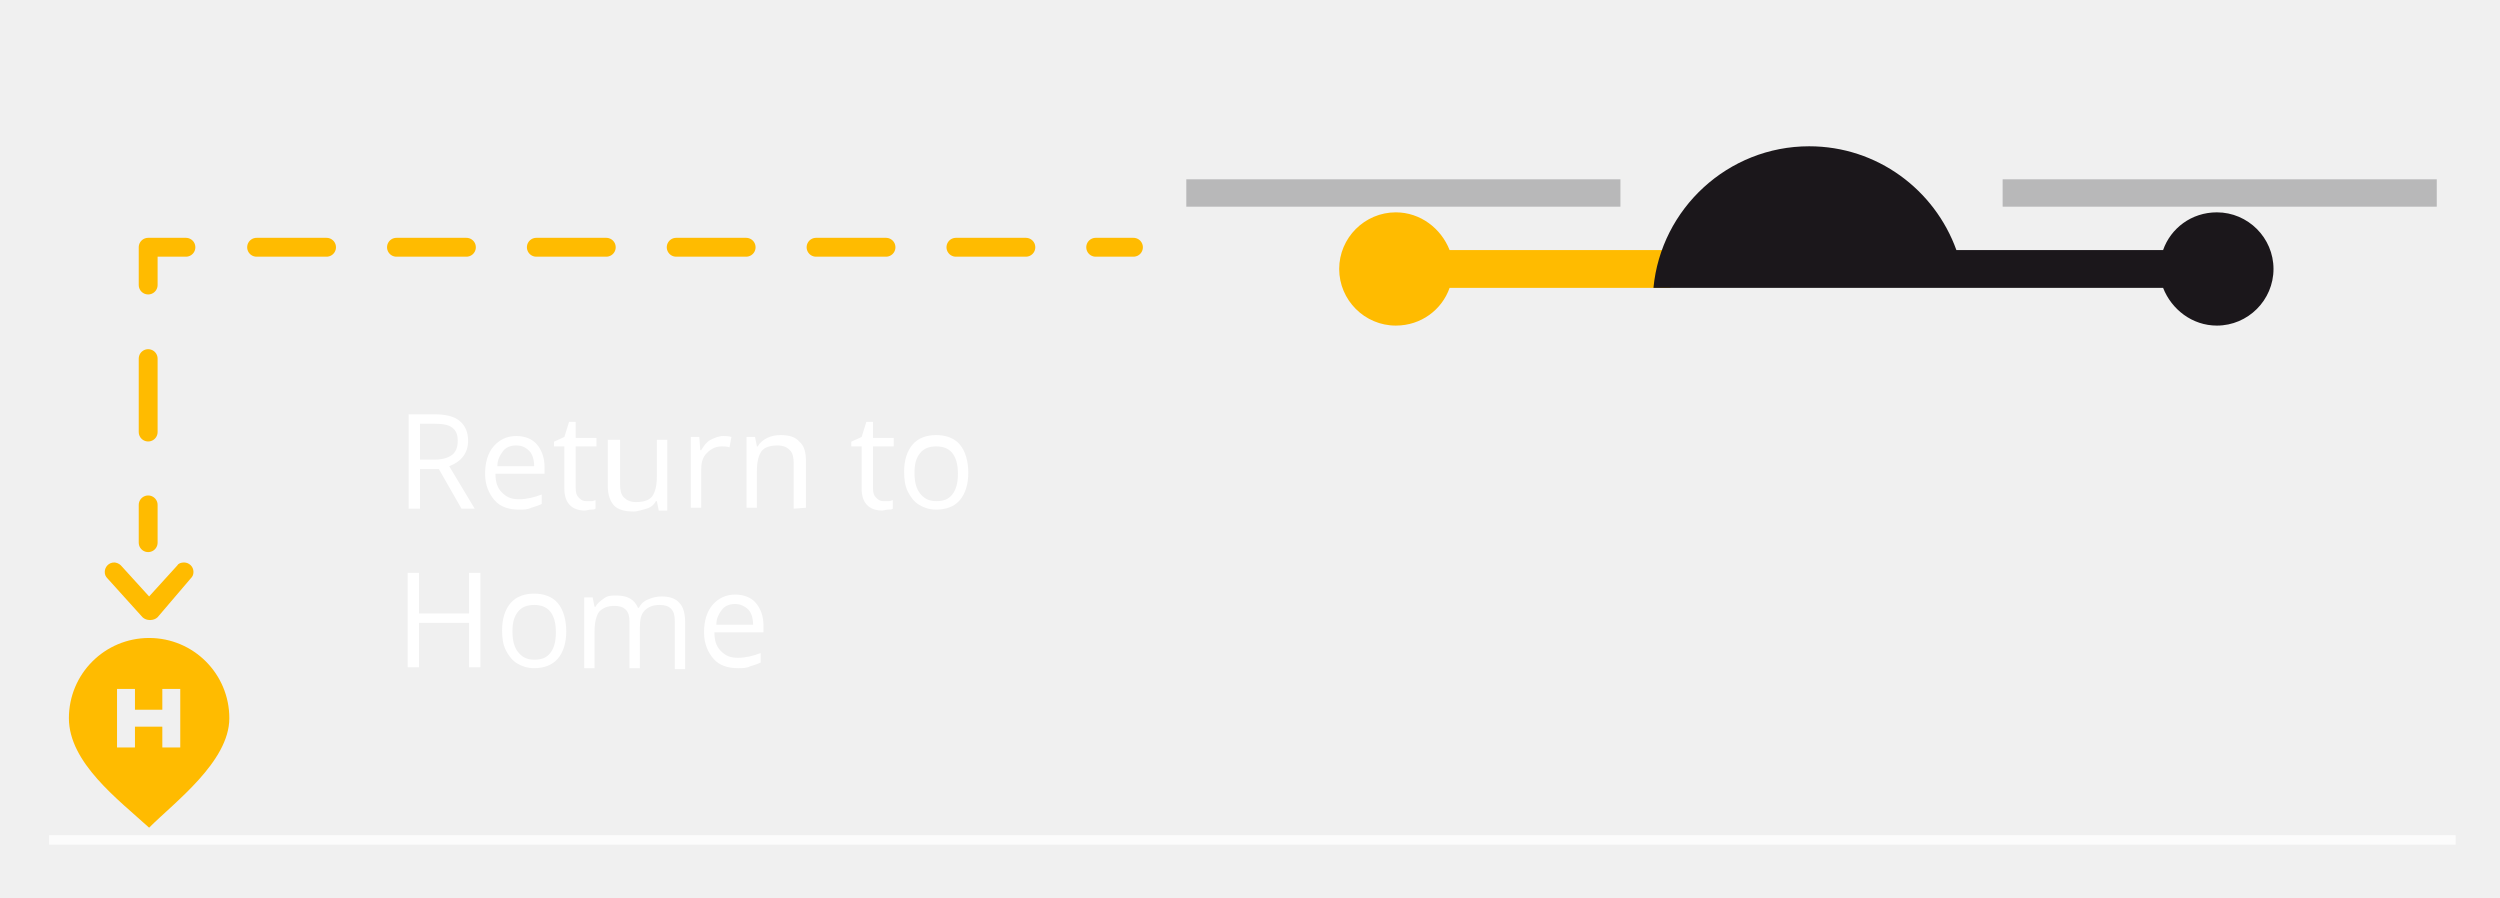
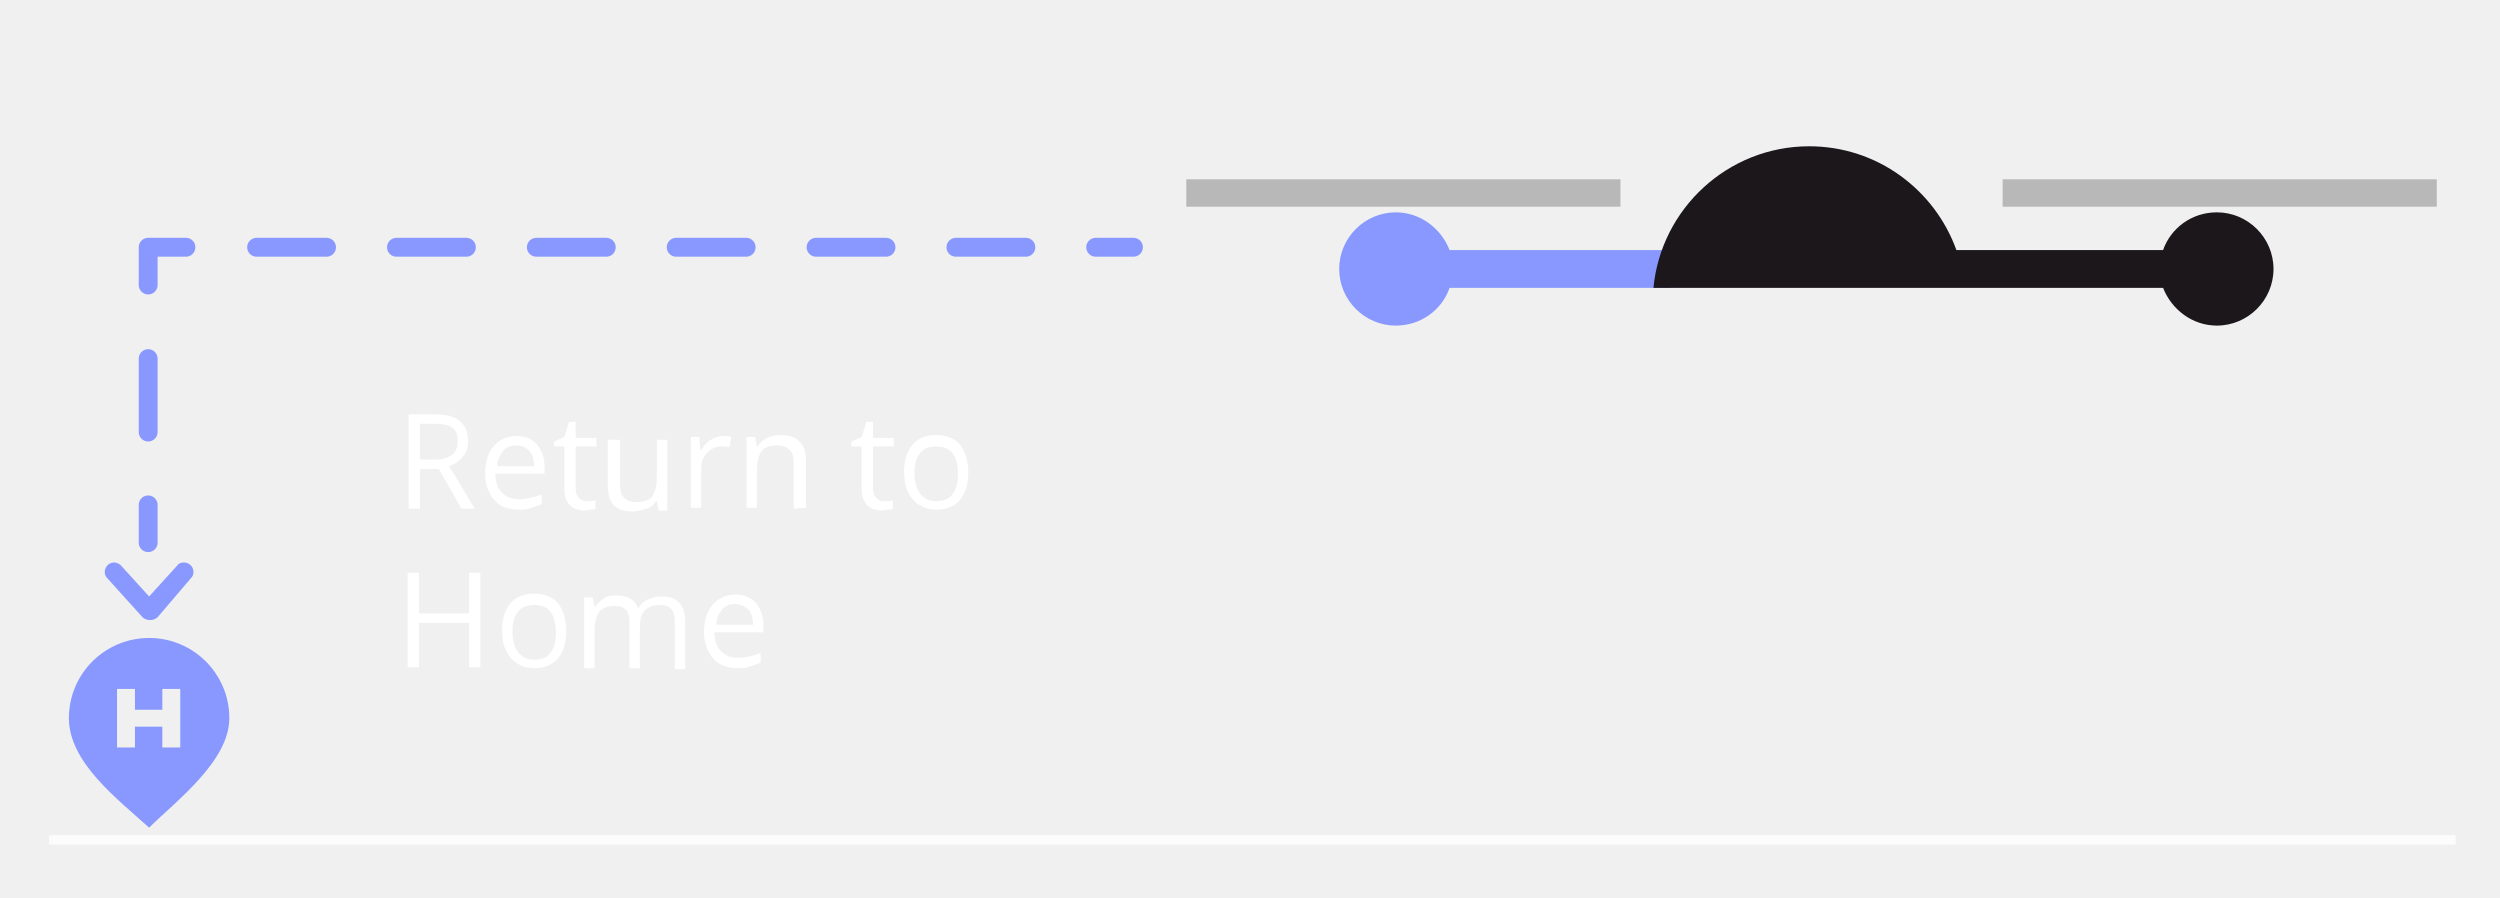
<svg xmlns="http://www.w3.org/2000/svg" version="1.1" id="Ebene_1" x="0px" y="0px" viewBox="-9 23.6 264.9 95.1" style="enable-background:new -9 23.6 264.9 95.1;" xml:space="preserve">
  <style type="text/css">
- 	.st0{fill:#FFBB00;}
+ 	.st0{fill:#8998fe;}
	.st1{fill:#1B171B;}
	.st2{fill:#B8B8B9;}
	.st3{fill:none;}
	.st4{fill:white;}
- 	.st5{fill:none;stroke:#FFBB00;stroke-width:2;stroke-linecap:round;stroke-linejoin:round;}
- 	.st6{fill:none;stroke:#FFBB00;stroke-width:2;stroke-linecap:round;stroke-linejoin:round;stroke-dasharray:7.41,7.41;}
- 	.st7{fill:none;stroke:#FFBB00;stroke-width:2;stroke-linecap:round;stroke-linejoin:round;stroke-dasharray:7.778,7.778;}
+ 	.st5{fill:none;stroke:#8998fe;stroke-width:2;stroke-linecap:round;stroke-linejoin:round;}
+ 	.st6{fill:none;stroke:#8998fe;stroke-width:2;stroke-linecap:round;stroke-linejoin:round;stroke-dasharray:7.41,7.41;}
+ 	.st7{fill:none;stroke:#8998fe;stroke-width:2;stroke-linecap:round;stroke-linejoin:round;stroke-dasharray:7.778,7.778;}
	.st8{fill:none;stroke:#FCFCFC;stroke-miterlimit:10;}
</style>
  <g>
    <path class="st0" d="M11.2,84.9L11.2,84.9c0.2-0.2,0.3-0.4,0.3-0.7c0-0.6-0.5-1-1-1c-0.3,0-0.6,0.1-0.7,0.3l0,0l-3,3.3l-3-3.3l0,0   c-0.2-0.2-0.5-0.3-0.7-0.3c-0.6,0-1,0.5-1,1c0,0.3,0.1,0.5,0.3,0.7l0,0L6.1,89c0.2,0.2,0.5,0.3,0.8,0.3s0.6-0.1,0.8-0.3L11.2,84.9z   " />
    <g>
      <g>
        <path class="st0" d="M138.9,46.1c2.6,0,4.8,1.7,5.7,4H168v4h-23.4c-0.8,2.3-3,4-5.7,4c-3.3,0-6-2.7-6-6S135.6,46.1,138.9,46.1z" />
        <path class="st1" d="M182.7,39.1c7.2,0,13.3,4.6,15.6,11h21.9c0.8-2.3,3-4,5.7-4c3.3,0,6,2.7,6,6s-2.7,6-6,6     c-2.6,0-4.8-1.7-5.7-4h-21h-31.8h-1.2C167,45.7,174.1,39.1,182.7,39.1z" />
      </g>
      <rect x="203.2" y="42.6" class="st2" width="46" height="2.9" />
      <rect x="116.7" y="42.6" class="st2" width="46" height="2.9" />
    </g>
    <rect x="33" y="66.8" class="st3" width="86.5" height="32.1" />
    <g class="st4">
      <path d="M35.5,73.3v4.2h-1.2v-10H37c1.2,0,2.1,0.2,2.7,0.7s0.9,1.2,0.9,2.1c0,1.3-0.7,2.2-2,2.7l2.7,4.5h-1.4l-2.4-4.2L35.5,73.3    L35.5,73.3z M35.5,72.3h1.6c0.8,0,1.4-0.2,1.8-0.5s0.6-0.8,0.6-1.5s-0.2-1.1-0.6-1.4s-1-0.4-1.9-0.4h-1.5V72.3z" />
      <path d="M46,77.6c-1.1,0-2-0.3-2.6-1s-1-1.6-1-2.8c0-1.2,0.3-2.2,0.9-2.9s1.4-1.1,2.4-1.1c0.9,0,1.7,0.3,2.2,0.9s0.8,1.4,0.8,2.4    v0.7h-5.2c0,0.9,0.2,1.5,0.7,2s1,0.7,1.8,0.7s1.6-0.2,2.4-0.5v1c-0.4,0.2-0.8,0.3-1.1,0.4C46.9,77.6,46.5,77.6,46,77.6z     M45.7,70.8c-0.6,0-1.1,0.2-1.4,0.6s-0.6,0.9-0.6,1.6h3.9c0-0.7-0.2-1.3-0.5-1.6C46.7,71,46.3,70.8,45.7,70.8z" />
      <path d="M53.1,76.7c0.2,0,0.4,0,0.6,0s0.3-0.1,0.4-0.1v0.9c-0.1,0.1-0.3,0.1-0.5,0.1s-0.5,0.1-0.6,0.1c-1.4,0-2.2-0.8-2.2-2.3    v-4.5h-1.1v-0.5l1.1-0.5l0.5-1.6H52V70h2.2v0.9H52v4.4c0,0.5,0.1,0.8,0.3,1S52.7,76.7,53.1,76.7z" />
      <path d="M56.7,70v4.9c0,0.6,0.1,1.1,0.4,1.4s0.7,0.5,1.3,0.5c0.8,0,1.4-0.2,1.7-0.6s0.5-1.1,0.5-2.1v-3.9h1.1v7.5h-0.9l-0.2-1    h-0.1c-0.2,0.4-0.6,0.7-1,0.8s-0.9,0.3-1.4,0.3c-0.9,0-1.6-0.2-2-0.6s-0.7-1.1-0.7-2.1v-4.9h1.3C56.7,70.2,56.7,70,56.7,70z" />
      <path d="M67.6,69.8c0.3,0,0.6,0,0.9,0.1L68.3,71c-0.3-0.1-0.6-0.1-0.8-0.1c-0.6,0-1.1,0.2-1.6,0.7s-0.6,1.1-0.6,1.8v4h-1.1v-7.5    h0.9l0.1,1.4h0.1c0.3-0.5,0.6-0.9,1-1.1S67.2,69.8,67.6,69.8z" />
      <path d="M75.1,77.5v-4.8c0-0.6-0.1-1.1-0.4-1.4s-0.7-0.5-1.3-0.5c-0.8,0-1.4,0.2-1.7,0.6s-0.5,1.1-0.5,2.1v3.9h-1.1v-7.5H71l0.2,1    h0.1c0.2-0.4,0.6-0.7,1-0.9c0.4-0.2,0.9-0.3,1.4-0.3c0.9,0,1.6,0.2,2,0.7c0.5,0.4,0.7,1.1,0.7,2.1v4.9L75.1,77.5L75.1,77.5z" />
      <path d="M84.6,76.7c0.2,0,0.4,0,0.6,0s0.3-0.1,0.4-0.1v0.9c-0.1,0.1-0.3,0.1-0.5,0.1s-0.5,0.1-0.6,0.1c-1.4,0-2.2-0.8-2.2-2.3    v-4.5h-1.1v-0.5l1.1-0.5l0.5-1.6h0.7V70h2.2v0.9h-2.2v4.4c0,0.5,0.1,0.8,0.3,1S84.2,76.7,84.6,76.7z" />
      <path d="M93.6,73.7c0,1.2-0.3,2.2-0.9,2.9c-0.6,0.7-1.5,1-2.5,1c-0.7,0-1.3-0.2-1.8-0.5s-0.9-0.8-1.2-1.4s-0.4-1.3-0.4-2.1    c0-1.2,0.3-2.2,0.9-2.9c0.6-0.7,1.5-1,2.5-1s1.9,0.3,2.5,1S93.6,72.5,93.6,73.7z M87.9,73.7c0,1,0.2,1.7,0.6,2.2s0.9,0.8,1.7,0.8    s1.3-0.2,1.7-0.7c0.4-0.5,0.6-1.2,0.6-2.2s-0.2-1.7-0.6-2.2s-1-0.7-1.7-0.7s-1.3,0.2-1.7,0.7S87.9,72.7,87.9,73.7z" />
    </g>
    <g class="st4">
      <path d="M41.9,94.3h-1.2v-4.7h-5.3v4.7h-1.2v-10h1.2v4.3h5.3v-4.3h1.2C41.9,84.3,41.9,94.3,41.9,94.3z" />
      <path d="M51,90.5c0,1.2-0.3,2.2-0.9,2.9c-0.6,0.7-1.5,1-2.5,1c-0.7,0-1.3-0.2-1.8-0.5s-0.9-0.8-1.2-1.4s-0.4-1.3-0.4-2.1    c0-1.2,0.3-2.2,0.9-2.9c0.6-0.7,1.5-1,2.5-1s1.9,0.3,2.5,1S51,89.3,51,90.5z M45.3,90.5c0,1,0.2,1.7,0.6,2.2s0.9,0.8,1.7,0.8    s1.3-0.2,1.7-0.7c0.4-0.5,0.6-1.2,0.6-2.2s-0.2-1.7-0.6-2.2s-1-0.7-1.7-0.7s-1.3,0.2-1.7,0.7S45.3,89.5,45.3,90.5z" />
      <path d="M62.5,94.3v-4.9c0-0.6-0.1-1-0.4-1.3s-0.7-0.4-1.2-0.4c-0.7,0-1.2,0.2-1.6,0.6s-0.5,1-0.5,1.9v4.2h-1.1v-4.9    c0-0.6-0.1-1-0.4-1.3s-0.7-0.4-1.2-0.4c-0.7,0-1.2,0.2-1.6,0.6c-0.3,0.4-0.5,1.1-0.5,2.1v3.9h-1.1v-7.5h0.9l0.2,1h0.1    c0.2-0.4,0.5-0.6,0.9-0.9s0.8-0.3,1.3-0.3c1.2,0,1.9,0.4,2.3,1.3h0.1c0.2-0.4,0.5-0.7,1-0.9s0.9-0.3,1.4-0.3    c0.8,0,1.5,0.2,1.9,0.7c0.4,0.4,0.6,1.1,0.6,2.1v4.9h-1.1L62.5,94.3L62.5,94.3z" />
      <path d="M69.2,94.4c-1.1,0-2-0.3-2.6-1s-1-1.6-1-2.8c0-1.2,0.3-2.2,0.9-2.9s1.4-1.1,2.4-1.1c0.9,0,1.7,0.3,2.2,0.9    s0.8,1.4,0.8,2.4v0.7h-5.2c0,0.9,0.2,1.5,0.7,2s1,0.7,1.8,0.7s1.6-0.2,2.4-0.5v1c-0.4,0.2-0.8,0.3-1.1,0.4    C70.1,94.4,69.7,94.4,69.2,94.4z M68.9,87.6c-0.6,0-1.1,0.2-1.4,0.6s-0.6,0.9-0.6,1.6h3.9c0-0.7-0.2-1.3-0.5-1.6    C69.9,87.8,69.4,87.6,68.9,87.6z" />
    </g>
    <g>
      <g>
        <line class="st5" x1="111.1" y1="49.8" x2="107.1" y2="49.8" />
        <line class="st6" x1="99.7" y1="49.8" x2="14.4" y2="49.8" />
        <polyline class="st5" points="10.7,49.8 6.7,49.8 6.7,53.8    " />
        <line class="st7" x1="6.7" y1="61.6" x2="6.7" y2="73.2" />
        <line class="st5" x1="6.7" y1="77.1" x2="6.7" y2="81.1" />
      </g>
    </g>
    <line class="st8" x1="-3.8" y1="112.6" x2="251.2" y2="112.6" />
    <path class="st0" d="M6.8,91.2c-4.7,0-8.5,3.8-8.5,8.5s5.2,8.6,8.5,11.6c2.7-2.7,8.5-7,8.5-11.6C15.3,95,11.5,91.2,6.8,91.2z    M10.1,102.8H8.2v-2.2H5.3v2.2H3.4v-6.2h1.9v2.2h2.9v-2.2h1.9V102.8z" />
  </g>
</svg>
